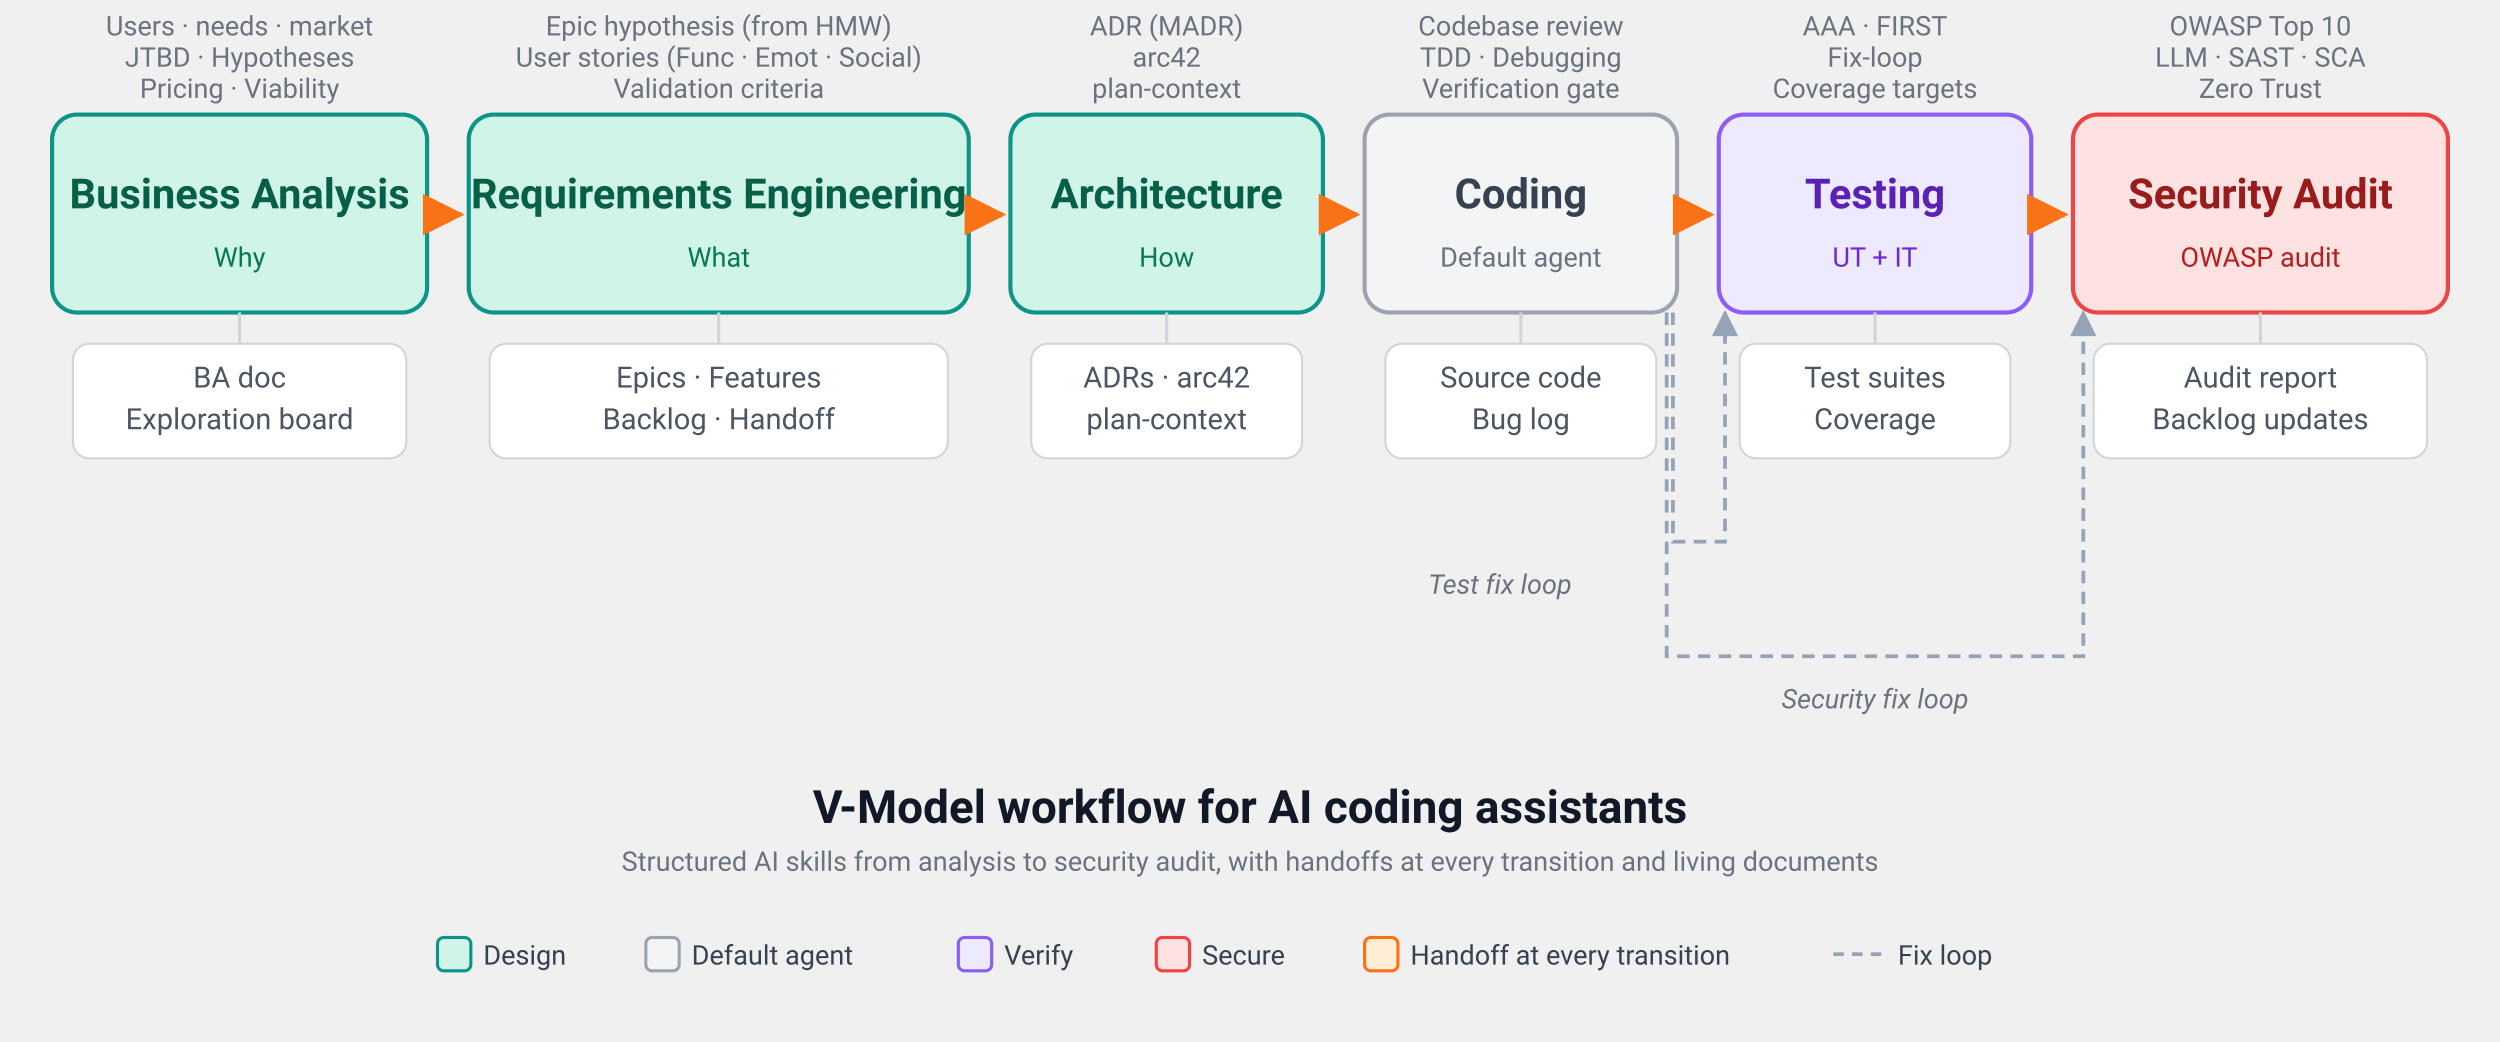
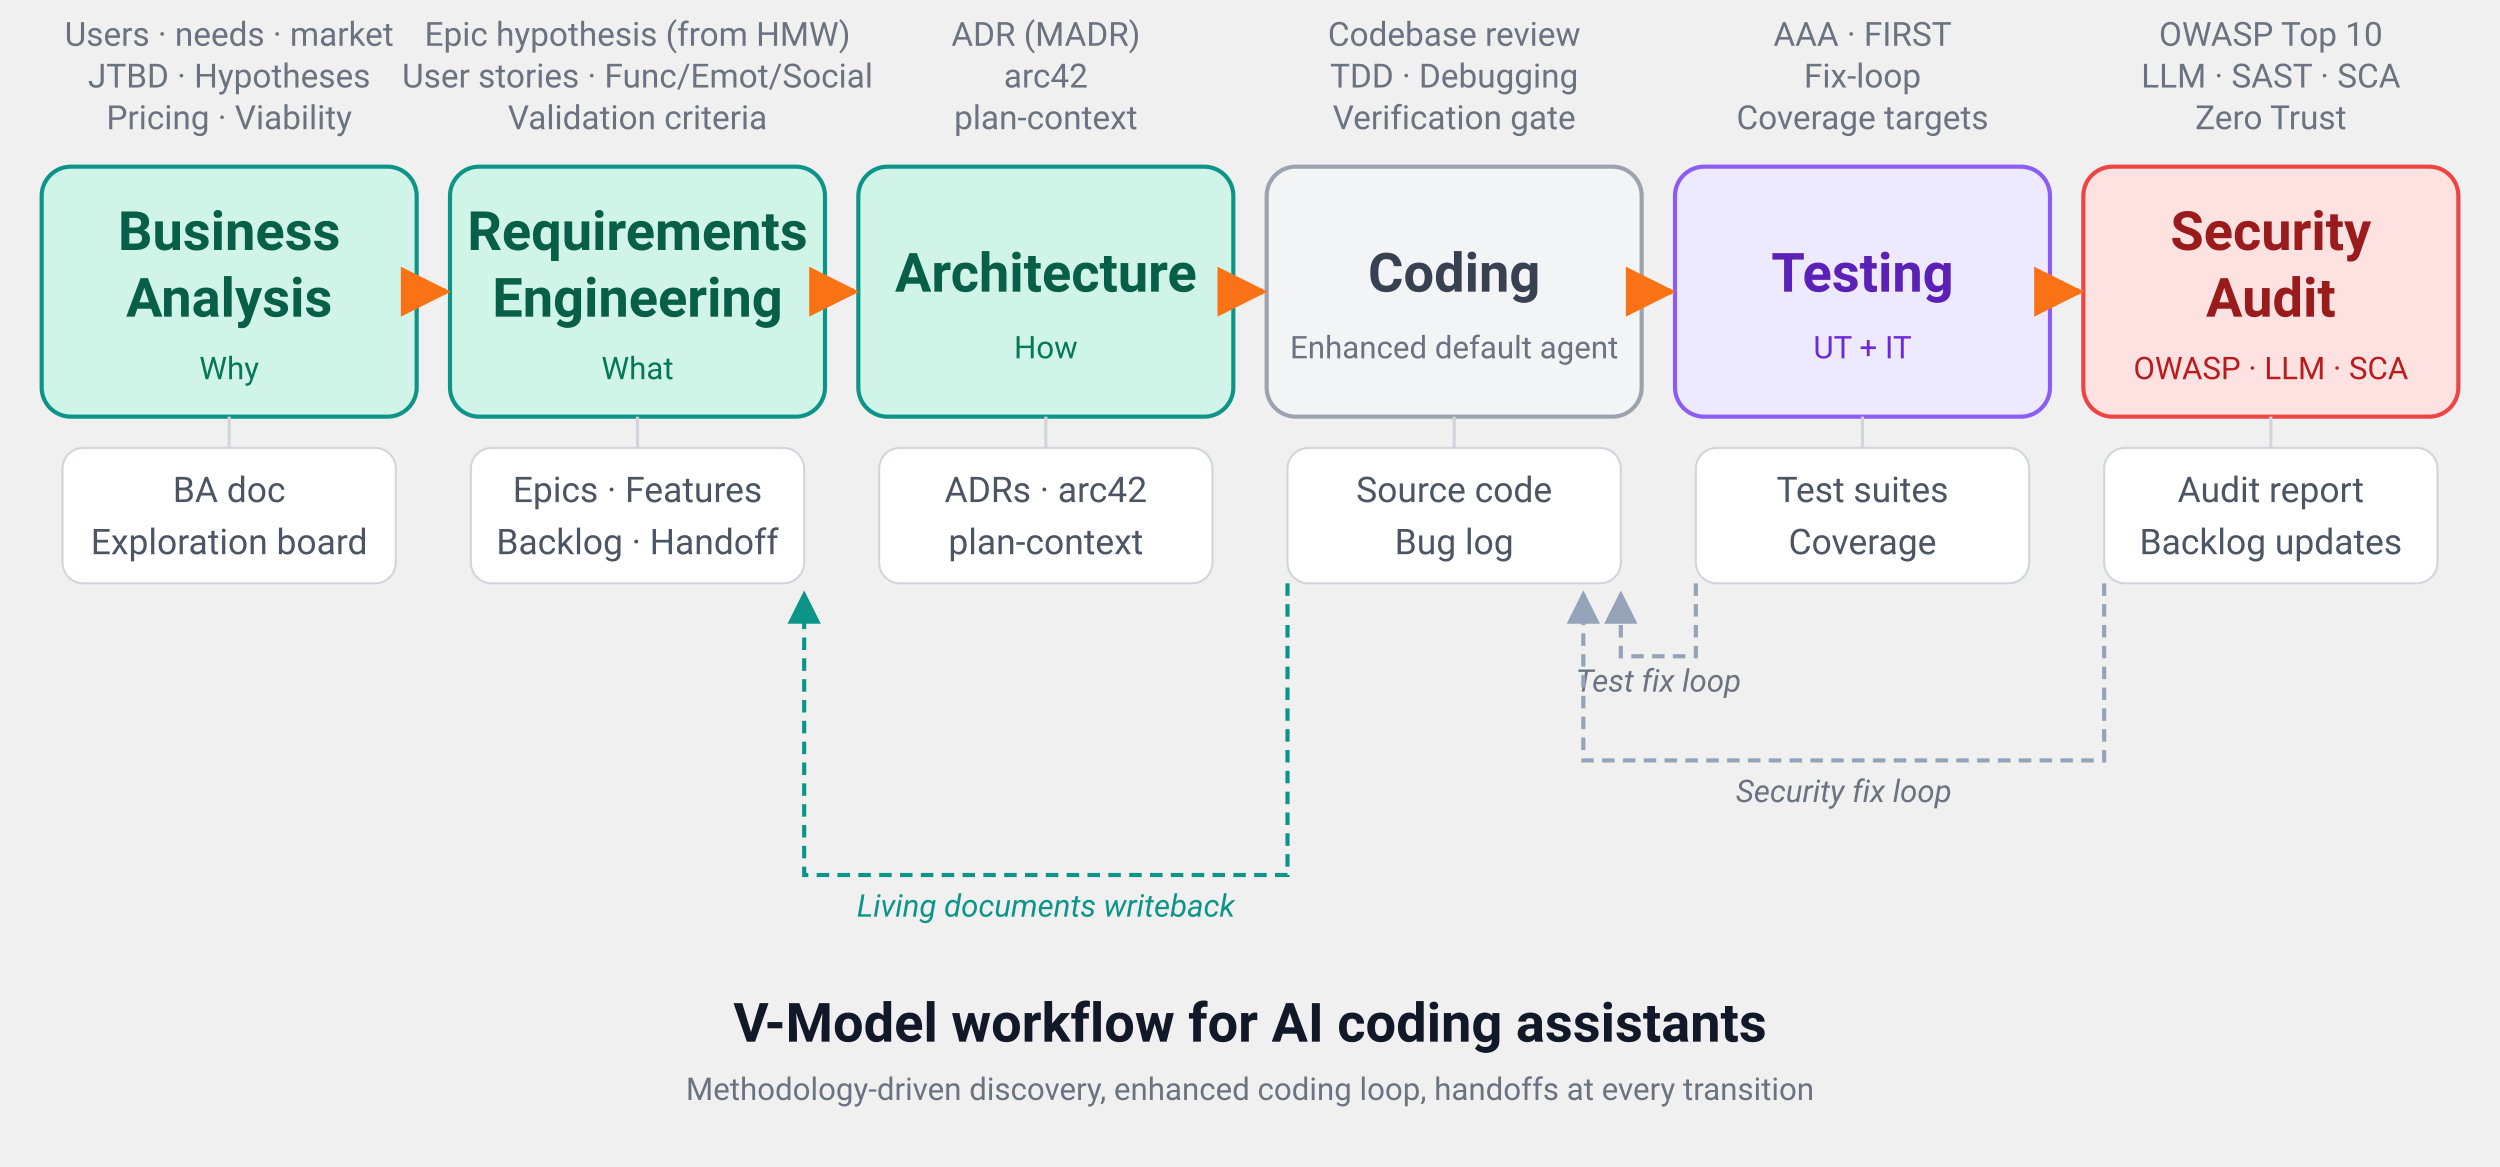
- <svg xmlns="http://www.w3.org/2000/svg" viewBox="0 0 1200 500" role="img" aria-labelledby="vm-title vm-desc" font-family="-apple-system,BlinkMacSystemFont,'Segoe UI',Roboto,'Helvetica Neue',sans-serif" preserveAspectRatio="xMidYMid meet">
+ <svg xmlns="http://www.w3.org/2000/svg" viewBox="0 0 1200 560" role="img" aria-labelledby="vm-title vm-desc" font-family="-apple-system,BlinkMacSystemFont,'Segoe UI',Roboto,'Helvetica Neue',sans-serif" preserveAspectRatio="xMidYMid meet">
  <defs>
    <marker id="arrow-orange" viewBox="0 0 10 10" refX="9" refY="5" markerWidth="8" markerHeight="8" orient="auto">
      <path d="M0 0 L10 5 L0 10 Z" fill="#f97316" />
    </marker>
-     <marker id="arrow-dashed" viewBox="0 0 10 10" refX="9" refY="5" markerWidth="7" markerHeight="7" orient="auto">
+     <marker id="arrow-fix" viewBox="0 0 10 10" refX="9" refY="5" markerWidth="8" markerHeight="8" orient="auto">
      <path d="M0 0 L10 5 L0 10 Z" fill="#94a3b8" />
    </marker>
+     <marker id="arrow-writeback" viewBox="0 0 10 10" refX="9" refY="5" markerWidth="8" markerHeight="8" orient="auto">
+       <path d="M0 0 L10 5 L0 10 Z" fill="#0d9488" />
+     </marker>
  </defs>
-   <g font-size="13" fill="#6b7280" text-anchor="middle">
-     <text x="115" y="17">Users · needs · market</text>
-     <text x="115" y="32">JTBD · Hypotheses</text>
-     <text x="115" y="47">Pricing · Viability</text>
-     <text x="345" y="17">Epic hypothesis (from HMW)</text>
-     <text x="345" y="32">User stories (Func · Emot · Social)</text>
-     <text x="345" y="47">Validation criteria</text>
-     <text x="560" y="17">ADR (MADR)</text>
-     <text x="560" y="32">arc42</text>
-     <text x="560" y="47">plan-context</text>
-     <text x="730" y="17">Codebase review</text>
-     <text x="730" y="32">TDD · Debugging</text>
-     <text x="730" y="47">Verification gate</text>
-     <text x="900" y="17">AAA · FIRST</text>
-     <text x="900" y="32">Fix-loop</text>
-     <text x="900" y="47">Coverage targets</text>
-     <text x="1085" y="17">OWASP Top 10</text>
-     <text x="1085" y="32">LLM · SAST · SCA</text>
-     <text x="1085" y="47">Zero Trust</text>
+   <g font-size="16" fill="#6b7280" text-anchor="middle">
+     <text x="110" y="22">Users · needs · market</text>
+     <text x="110" y="42">JTBD · Hypotheses</text>
+     <text x="110" y="62">Pricing · Viability</text>
+     <text x="306" y="22">Epic hypothesis (from HMW)</text>
+     <text x="306" y="42">User stories · Func/Emot/Social</text>
+     <text x="306" y="62">Validation criteria</text>
+     <text x="502" y="22">ADR (MADR)</text>
+     <text x="502" y="42">arc42</text>
+     <text x="502" y="62">plan-context</text>
+     <text x="698" y="22">Codebase review</text>
+     <text x="698" y="42">TDD · Debugging</text>
+     <text x="698" y="62">Verification gate</text>
+     <text x="894" y="22">AAA · FIRST</text>
+     <text x="894" y="42">Fix-loop</text>
+     <text x="894" y="62">Coverage targets</text>
+     <text x="1090" y="22">OWASP Top 10</text>
+     <text x="1090" y="42">LLM · SAST · SCA</text>
+     <text x="1090" y="62">Zero Trust</text>
  </g>
-   <rect x="25" y="55" width="180" height="95" rx="12" fill="#d1f4e8" stroke="#0d9488" stroke-width="2" />
-   <text x="115" y="100" text-anchor="middle" font-size="20" font-weight="700" fill="#065f46">Business Analysis</text>
-   <text x="115" y="128" text-anchor="middle" font-size="13" fill="#047857">Why</text>
-   <rect x="225" y="55" width="240" height="95" rx="12" fill="#d1f4e8" stroke="#0d9488" stroke-width="2" />
-   <text x="345" y="100" text-anchor="middle" font-size="20" font-weight="700" fill="#065f46">Requirements Engineering</text>
-   <text x="345" y="128" text-anchor="middle" font-size="13" fill="#047857">What</text>
-   <rect x="485" y="55" width="150" height="95" rx="12" fill="#d1f4e8" stroke="#0d9488" stroke-width="2" />
-   <text x="560" y="100" text-anchor="middle" font-size="20" font-weight="700" fill="#065f46">Architecture</text>
-   <text x="560" y="128" text-anchor="middle" font-size="13" fill="#047857">How</text>
-   <rect x="655" y="55" width="150" height="95" rx="12" fill="#f3f4f6" stroke="#9ca3af" stroke-width="2" />
-   <text x="730" y="100" text-anchor="middle" font-size="20" font-weight="700" fill="#374151">Coding</text>
-   <text x="730" y="128" text-anchor="middle" font-size="13" fill="#6b7280">Default agent</text>
-   <rect x="825" y="55" width="150" height="95" rx="12" fill="#ede9fe" stroke="#8b5cf6" stroke-width="2" />
-   <text x="900" y="100" text-anchor="middle" font-size="20" font-weight="700" fill="#5b21b6">Testing</text>
-   <text x="900" y="128" text-anchor="middle" font-size="13" fill="#6d28d9">UT + IT</text>
-   <rect x="995" y="55" width="180" height="95" rx="12" fill="#fee2e2" stroke="#ef4444" stroke-width="2" />
-   <text x="1085" y="100" text-anchor="middle" font-size="20" font-weight="700" fill="#991b1b">Security Audit</text>
-   <text x="1085" y="128" text-anchor="middle" font-size="13" fill="#b91c1c">OWASP audit</text>
-   <line x1="207" y1="103" x2="221" y2="103" stroke="#f97316" stroke-width="2.5" marker-end="url(#arrow-orange)" />
-   <line x1="467" y1="103" x2="481" y2="103" stroke="#f97316" stroke-width="2.5" marker-end="url(#arrow-orange)" />
-   <line x1="637" y1="103" x2="651" y2="103" stroke="#f97316" stroke-width="2.5" marker-end="url(#arrow-orange)" />
-   <line x1="807" y1="103" x2="821" y2="103" stroke="#f97316" stroke-width="2.5" marker-end="url(#arrow-orange)" />
-   <line x1="977" y1="103" x2="991" y2="103" stroke="#f97316" stroke-width="2.5" marker-end="url(#arrow-orange)" />
-   <line x1="115" y1="150" x2="115" y2="165" stroke="#d1d5db" stroke-width="1.5" />
-   <line x1="345" y1="150" x2="345" y2="165" stroke="#d1d5db" stroke-width="1.5" />
-   <line x1="560" y1="150" x2="560" y2="165" stroke="#d1d5db" stroke-width="1.5" />
-   <line x1="730" y1="150" x2="730" y2="165" stroke="#d1d5db" stroke-width="1.5" />
-   <line x1="900" y1="150" x2="900" y2="165" stroke="#d1d5db" stroke-width="1.5" />
-   <line x1="1085" y1="150" x2="1085" y2="165" stroke="#d1d5db" stroke-width="1.5" />
-   <rect x="35" y="165" width="160" height="55" rx="8" fill="#ffffff" stroke="#d1d5db" stroke-width="1" />
-   <text x="115" y="186" text-anchor="middle" font-size="14" fill="#4b5563">BA doc</text>
-   <text x="115" y="206" text-anchor="middle" font-size="14" fill="#4b5563">Exploration board</text>
-   <rect x="235" y="165" width="220" height="55" rx="8" fill="#ffffff" stroke="#d1d5db" stroke-width="1" />
-   <text x="345" y="186" text-anchor="middle" font-size="14" fill="#4b5563">Epics · Features</text>
-   <text x="345" y="206" text-anchor="middle" font-size="14" fill="#4b5563">Backlog · Handoff</text>
-   <rect x="495" y="165" width="130" height="55" rx="8" fill="#ffffff" stroke="#d1d5db" stroke-width="1" />
-   <text x="560" y="186" text-anchor="middle" font-size="14" fill="#4b5563">ADRs · arc42</text>
-   <text x="560" y="206" text-anchor="middle" font-size="14" fill="#4b5563">plan-context</text>
-   <rect x="665" y="165" width="130" height="55" rx="8" fill="#ffffff" stroke="#d1d5db" stroke-width="1" />
-   <text x="730" y="186" text-anchor="middle" font-size="14" fill="#4b5563">Source code</text>
-   <text x="730" y="206" text-anchor="middle" font-size="14" fill="#4b5563">Bug log</text>
-   <rect x="835" y="165" width="130" height="55" rx="8" fill="#ffffff" stroke="#d1d5db" stroke-width="1" />
-   <text x="900" y="186" text-anchor="middle" font-size="14" fill="#4b5563">Test suites</text>
-   <text x="900" y="206" text-anchor="middle" font-size="14" fill="#4b5563">Coverage</text>
-   <rect x="1005" y="165" width="160" height="55" rx="8" fill="#ffffff" stroke="#d1d5db" stroke-width="1" />
-   <text x="1085" y="186" text-anchor="middle" font-size="14" fill="#4b5563">Audit report</text>
-   <text x="1085" y="206" text-anchor="middle" font-size="14" fill="#4b5563">Backlog updates</text>
-   <path d="M 803 150 L 803 260 L 828 260 L 828 150" stroke="#94a3b8" stroke-width="1.8" stroke-dasharray="6 4" fill="none" marker-end="url(#arrow-dashed)" />
-   <text x="720" y="285" text-anchor="middle" font-size="13" font-style="italic" fill="#6b7280">Test fix loop</text>
-   <path d="M 800 150 L 800 315 L 1000 315 L 1000 150" stroke="#94a3b8" stroke-width="1.8" stroke-dasharray="6 4" fill="none" marker-end="url(#arrow-dashed)" />
-   <text x="900" y="340" text-anchor="middle" font-size="13" font-style="italic" fill="#6b7280">Security fix loop</text>
-   <text x="600" y="395" text-anchor="middle" font-size="22" font-weight="700" fill="#111827">V-Model workflow for AI coding assistants</text>
-   <text x="600" y="418" text-anchor="middle" font-size="13" fill="#6b7280">Structured AI skills from analysis to security audit, with handoffs at every transition and living documents</text>
-   <g font-size="13" fill="#374151">
-     <rect x="210" y="450" width="16" height="16" rx="3" fill="#d1f4e8" stroke="#0d9488" stroke-width="1.5" />
-     <text x="232" y="463">Design</text>
-     <rect x="310" y="450" width="16" height="16" rx="3" fill="#f3f4f6" stroke="#9ca3af" stroke-width="1.5" />
-     <text x="332" y="463">Default agent</text>
-     <rect x="460" y="450" width="16" height="16" rx="3" fill="#ede9fe" stroke="#8b5cf6" stroke-width="1.5" />
-     <text x="482" y="463">Verify</text>
-     <rect x="555" y="450" width="16" height="16" rx="3" fill="#fee2e2" stroke="#ef4444" stroke-width="1.5" />
-     <text x="577" y="463">Secure</text>
-     <rect x="655" y="450" width="16" height="16" rx="3" fill="#ffedd5" stroke="#f97316" stroke-width="1.5" />
-     <text x="677" y="463">Handoff at every transition</text>
-     <line x1="880" y1="458" x2="905" y2="458" stroke="#94a3b8" stroke-width="1.8" stroke-dasharray="5 4" />
-     <text x="911" y="463">Fix loop</text>
-   </g>
+   <rect x="20" y="80" width="180" height="120" rx="14" fill="#d1f4e8" stroke="#0d9488" stroke-width="2" />
+   <text x="110" y="120" text-anchor="middle" font-size="26" font-weight="700" fill="#065f46">Business</text>
+   <text x="110" y="152" text-anchor="middle" font-size="26" font-weight="700" fill="#065f46">Analysis</text>
+   <text x="110" y="182" text-anchor="middle" font-size="15" fill="#047857">Why</text>
+   <rect x="216" y="80" width="180" height="120" rx="14" fill="#d1f4e8" stroke="#0d9488" stroke-width="2" />
+   <text x="306" y="120" text-anchor="middle" font-size="26" font-weight="700" fill="#065f46">Requirements</text>
+   <text x="306" y="152" text-anchor="middle" font-size="26" font-weight="700" fill="#065f46">Engineering</text>
+   <text x="306" y="182" text-anchor="middle" font-size="15" fill="#047857">What</text>
+   <rect x="412" y="80" width="180" height="120" rx="14" fill="#d1f4e8" stroke="#0d9488" stroke-width="2" />
+   <text x="502" y="140" text-anchor="middle" font-size="26" font-weight="700" fill="#065f46">Architecture</text>
+   <text x="502" y="172" text-anchor="middle" font-size="15" fill="#047857">How</text>
+   <rect x="608" y="80" width="180" height="120" rx="14" fill="#f3f4f6" stroke="#9ca3af" stroke-width="2" />
+   <text x="698" y="140" text-anchor="middle" font-size="26" font-weight="700" fill="#374151">Coding</text>
+   <text x="698" y="172" text-anchor="middle" font-size="15" fill="#6b7280">Enhanced default agent</text>
+   <rect x="804" y="80" width="180" height="120" rx="14" fill="#ede9fe" stroke="#8b5cf6" stroke-width="2" />
+   <text x="894" y="140" text-anchor="middle" font-size="26" font-weight="700" fill="#5b21b6">Testing</text>
+   <text x="894" y="172" text-anchor="middle" font-size="15" fill="#6d28d9">UT + IT</text>
+   <rect x="1000" y="80" width="180" height="120" rx="14" fill="#fee2e2" stroke="#ef4444" stroke-width="2" />
+   <text x="1090" y="120" text-anchor="middle" font-size="26" font-weight="700" fill="#991b1b">Security</text>
+   <text x="1090" y="152" text-anchor="middle" font-size="26" font-weight="700" fill="#991b1b">Audit</text>
+   <text x="1090" y="182" text-anchor="middle" font-size="15" fill="#b91c1c">OWASP · LLM · SCA</text>
+   <line x1="202" y1="140" x2="214" y2="140" stroke="#f97316" stroke-width="3" marker-end="url(#arrow-orange)" />
+   <line x1="398" y1="140" x2="410" y2="140" stroke="#f97316" stroke-width="3" marker-end="url(#arrow-orange)" />
+   <line x1="594" y1="140" x2="606" y2="140" stroke="#f97316" stroke-width="3" marker-end="url(#arrow-orange)" />
+   <line x1="790" y1="140" x2="802" y2="140" stroke="#f97316" stroke-width="3" marker-end="url(#arrow-orange)" />
+   <line x1="986" y1="140" x2="998" y2="140" stroke="#f97316" stroke-width="3" marker-end="url(#arrow-orange)" />
+   <line x1="110" y1="200" x2="110" y2="215" stroke="#d1d5db" stroke-width="1.5" />
+   <line x1="306" y1="200" x2="306" y2="215" stroke="#d1d5db" stroke-width="1.5" />
+   <line x1="502" y1="200" x2="502" y2="215" stroke="#d1d5db" stroke-width="1.5" />
+   <line x1="698" y1="200" x2="698" y2="215" stroke="#d1d5db" stroke-width="1.5" />
+   <line x1="894" y1="200" x2="894" y2="215" stroke="#d1d5db" stroke-width="1.5" />
+   <line x1="1090" y1="200" x2="1090" y2="215" stroke="#d1d5db" stroke-width="1.5" />
+   <rect x="30" y="215" width="160" height="65" rx="10" fill="#ffffff" stroke="#d1d5db" stroke-width="1" />
+   <text x="110" y="241" text-anchor="middle" font-size="17" fill="#4b5563">BA doc</text>
+   <text x="110" y="266" text-anchor="middle" font-size="17" fill="#4b5563">Exploration board</text>
+   <rect x="226" y="215" width="160" height="65" rx="10" fill="#ffffff" stroke="#d1d5db" stroke-width="1" />
+   <text x="306" y="241" text-anchor="middle" font-size="17" fill="#4b5563">Epics · Features</text>
+   <text x="306" y="266" text-anchor="middle" font-size="17" fill="#4b5563">Backlog · Handoff</text>
+   <rect x="422" y="215" width="160" height="65" rx="10" fill="#ffffff" stroke="#d1d5db" stroke-width="1" />
+   <text x="502" y="241" text-anchor="middle" font-size="17" fill="#4b5563">ADRs · arc42</text>
+   <text x="502" y="266" text-anchor="middle" font-size="17" fill="#4b5563">plan-context</text>
+   <rect x="618" y="215" width="160" height="65" rx="10" fill="#ffffff" stroke="#d1d5db" stroke-width="1" />
+   <text x="698" y="241" text-anchor="middle" font-size="17" fill="#4b5563">Source code</text>
+   <text x="698" y="266" text-anchor="middle" font-size="17" fill="#4b5563">Bug log</text>
+   <rect x="814" y="215" width="160" height="65" rx="10" fill="#ffffff" stroke="#d1d5db" stroke-width="1" />
+   <text x="894" y="241" text-anchor="middle" font-size="17" fill="#4b5563">Test suites</text>
+   <text x="894" y="266" text-anchor="middle" font-size="17" fill="#4b5563">Coverage</text>
+   <rect x="1010" y="215" width="160" height="65" rx="10" fill="#ffffff" stroke="#d1d5db" stroke-width="1" />
+   <text x="1090" y="241" text-anchor="middle" font-size="17" fill="#4b5563">Audit report</text>
+   <text x="1090" y="266" text-anchor="middle" font-size="17" fill="#4b5563">Backlog updates</text>
+   <path d="M 814 280 L 814 315 L 778 315 L 778 285" stroke="#94a3b8" stroke-width="2" stroke-dasharray="6 4" fill="none" marker-end="url(#arrow-fix)" />
+   <text x="796" y="332" text-anchor="middle" font-size="15" font-style="italic" fill="#6b7280">Test fix loop</text>
+   <path d="M 1010 280 L 1010 365 L 760 365 L 760 285" stroke="#94a3b8" stroke-width="2" stroke-dasharray="6 4" fill="none" marker-end="url(#arrow-fix)" />
+   <text x="885" y="385" text-anchor="middle" font-size="15" font-style="italic" fill="#6b7280">Security fix loop</text>
+   <path d="M 618 280 L 618 420 L 386 420 L 386 285" stroke="#0d9488" stroke-width="2" stroke-dasharray="6 4" fill="none" marker-end="url(#arrow-writeback)" />
+   <text x="502" y="440" text-anchor="middle" font-size="15" font-style="italic" fill="#0d9488">Living documents writeback</text>
+   <text x="600" y="500" text-anchor="middle" font-size="26" font-weight="700" fill="#111827">V-Model workflow for AI coding assistants</text>
+   <text x="600" y="528" text-anchor="middle" font-size="15" fill="#6b7280">Methodology-driven discovery, enhanced coding loop, handoffs at every transition</text>
</svg>
